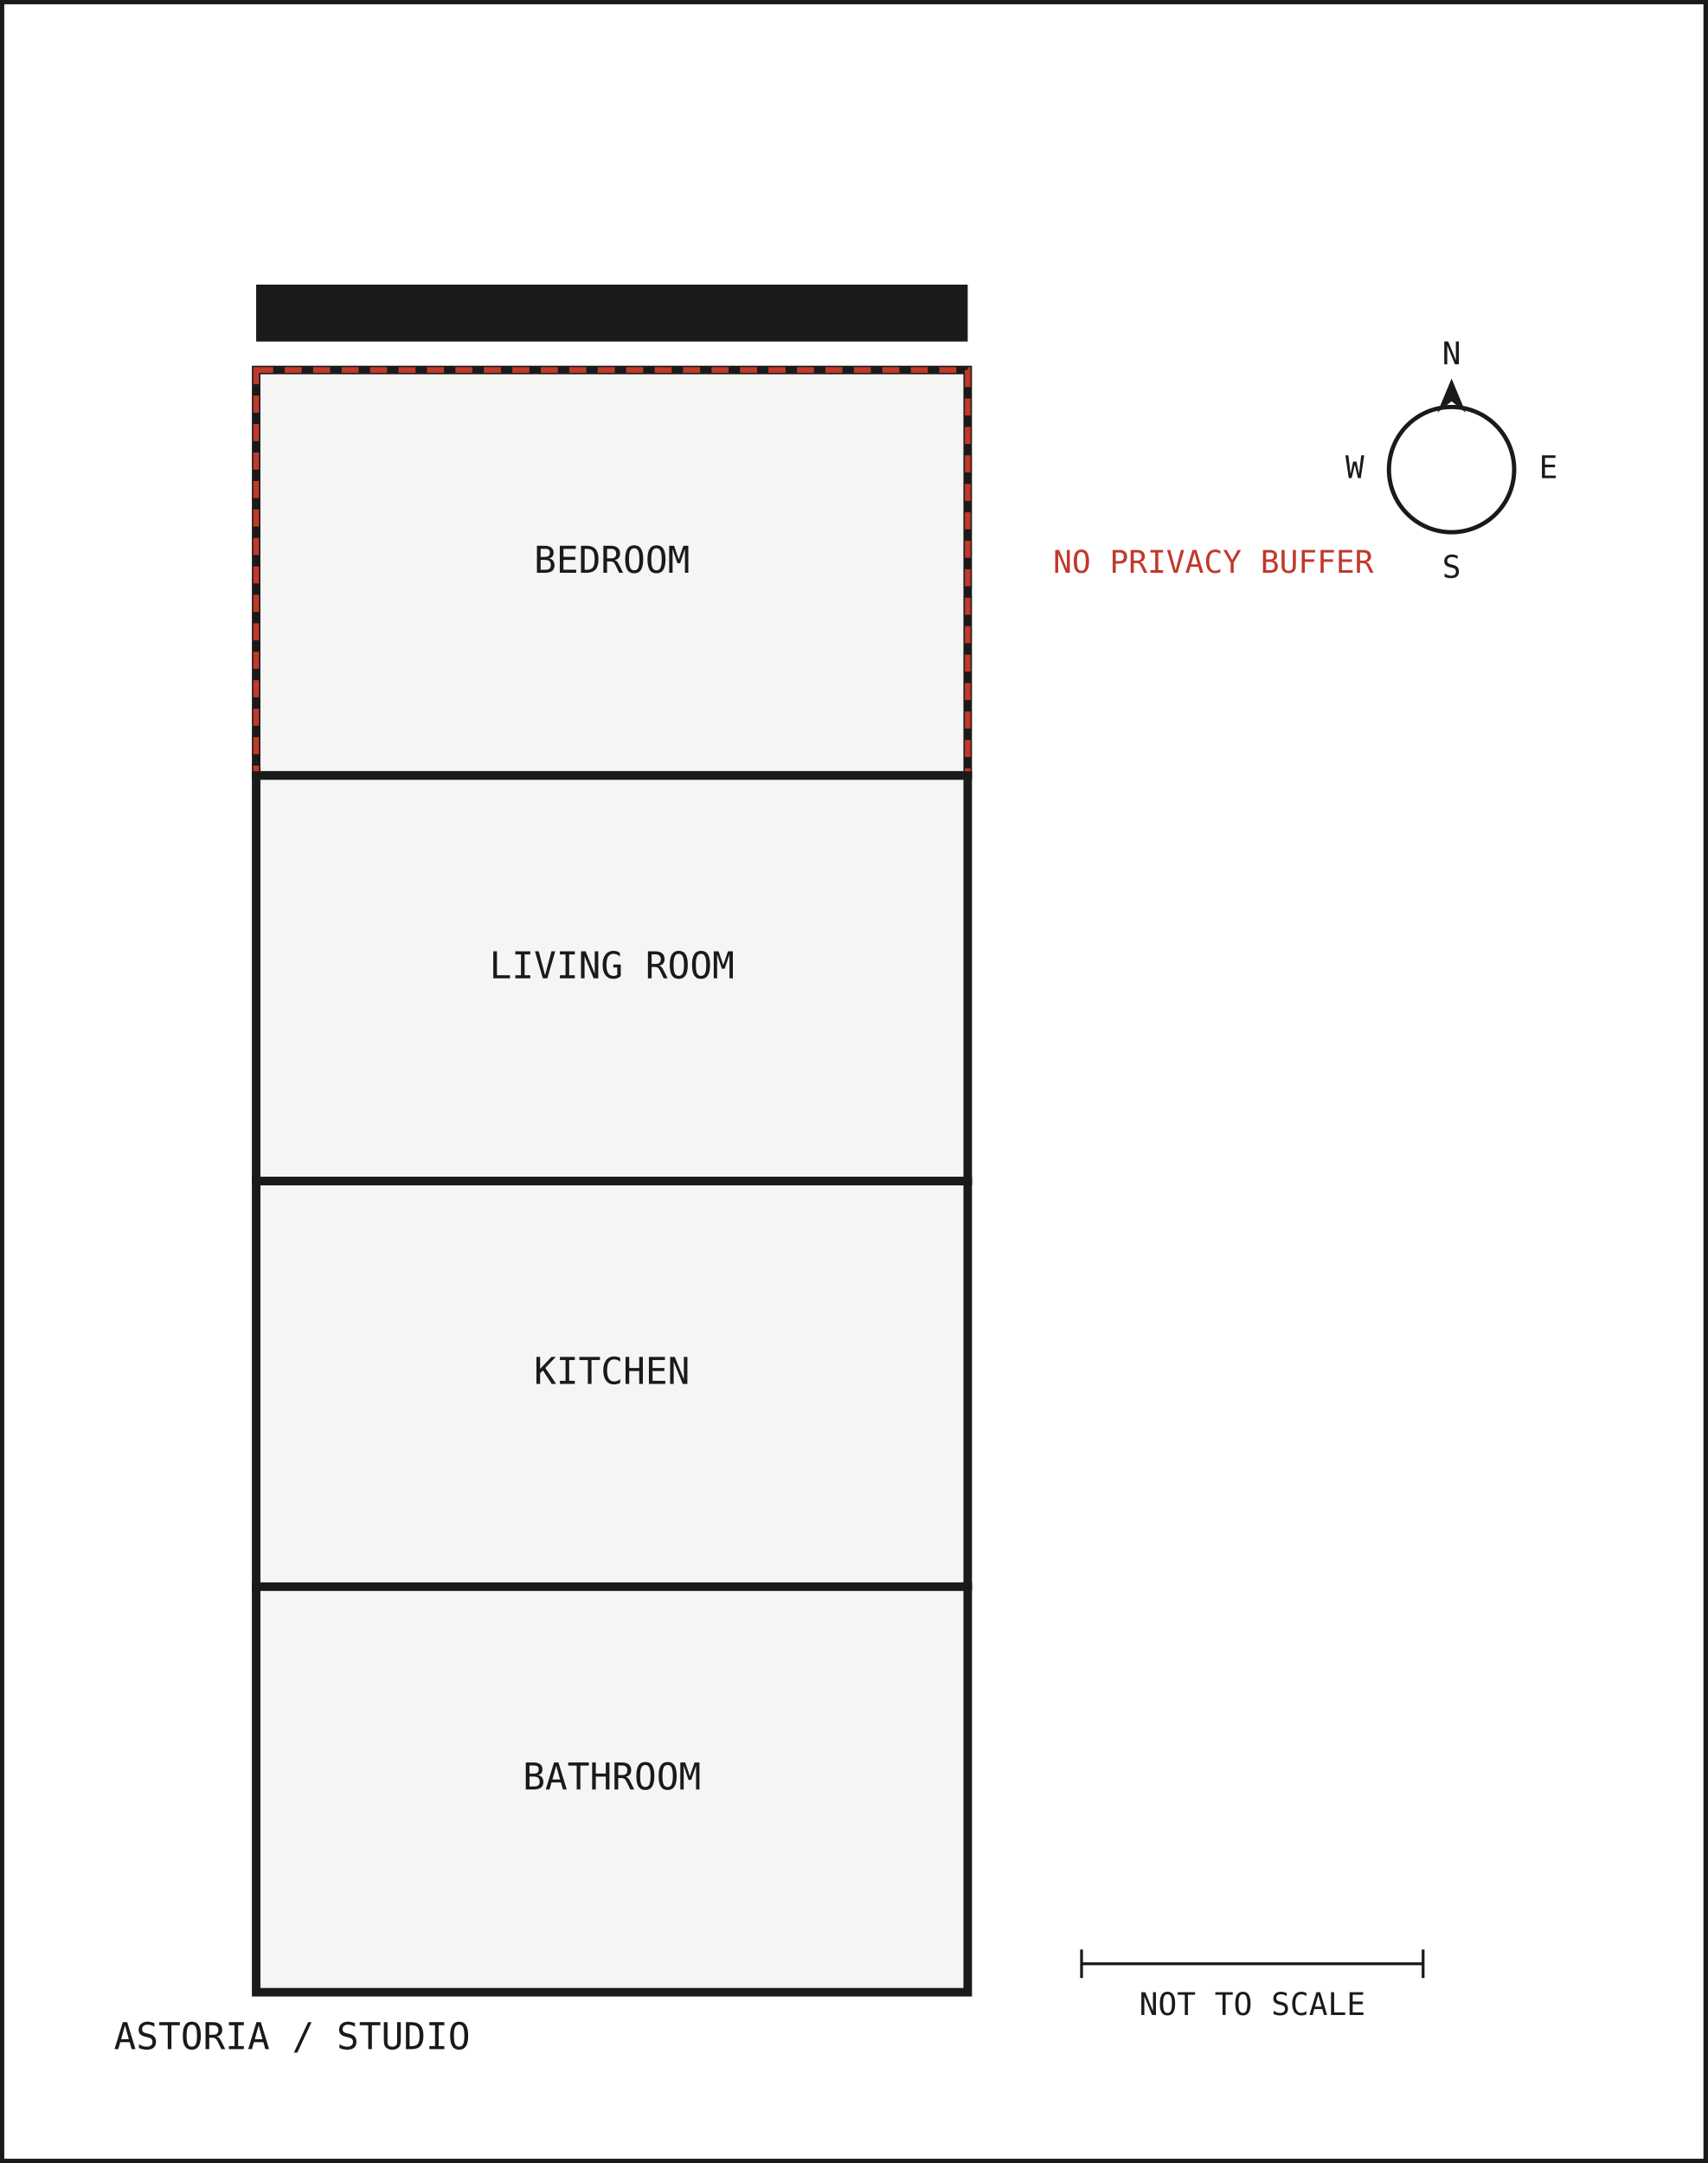
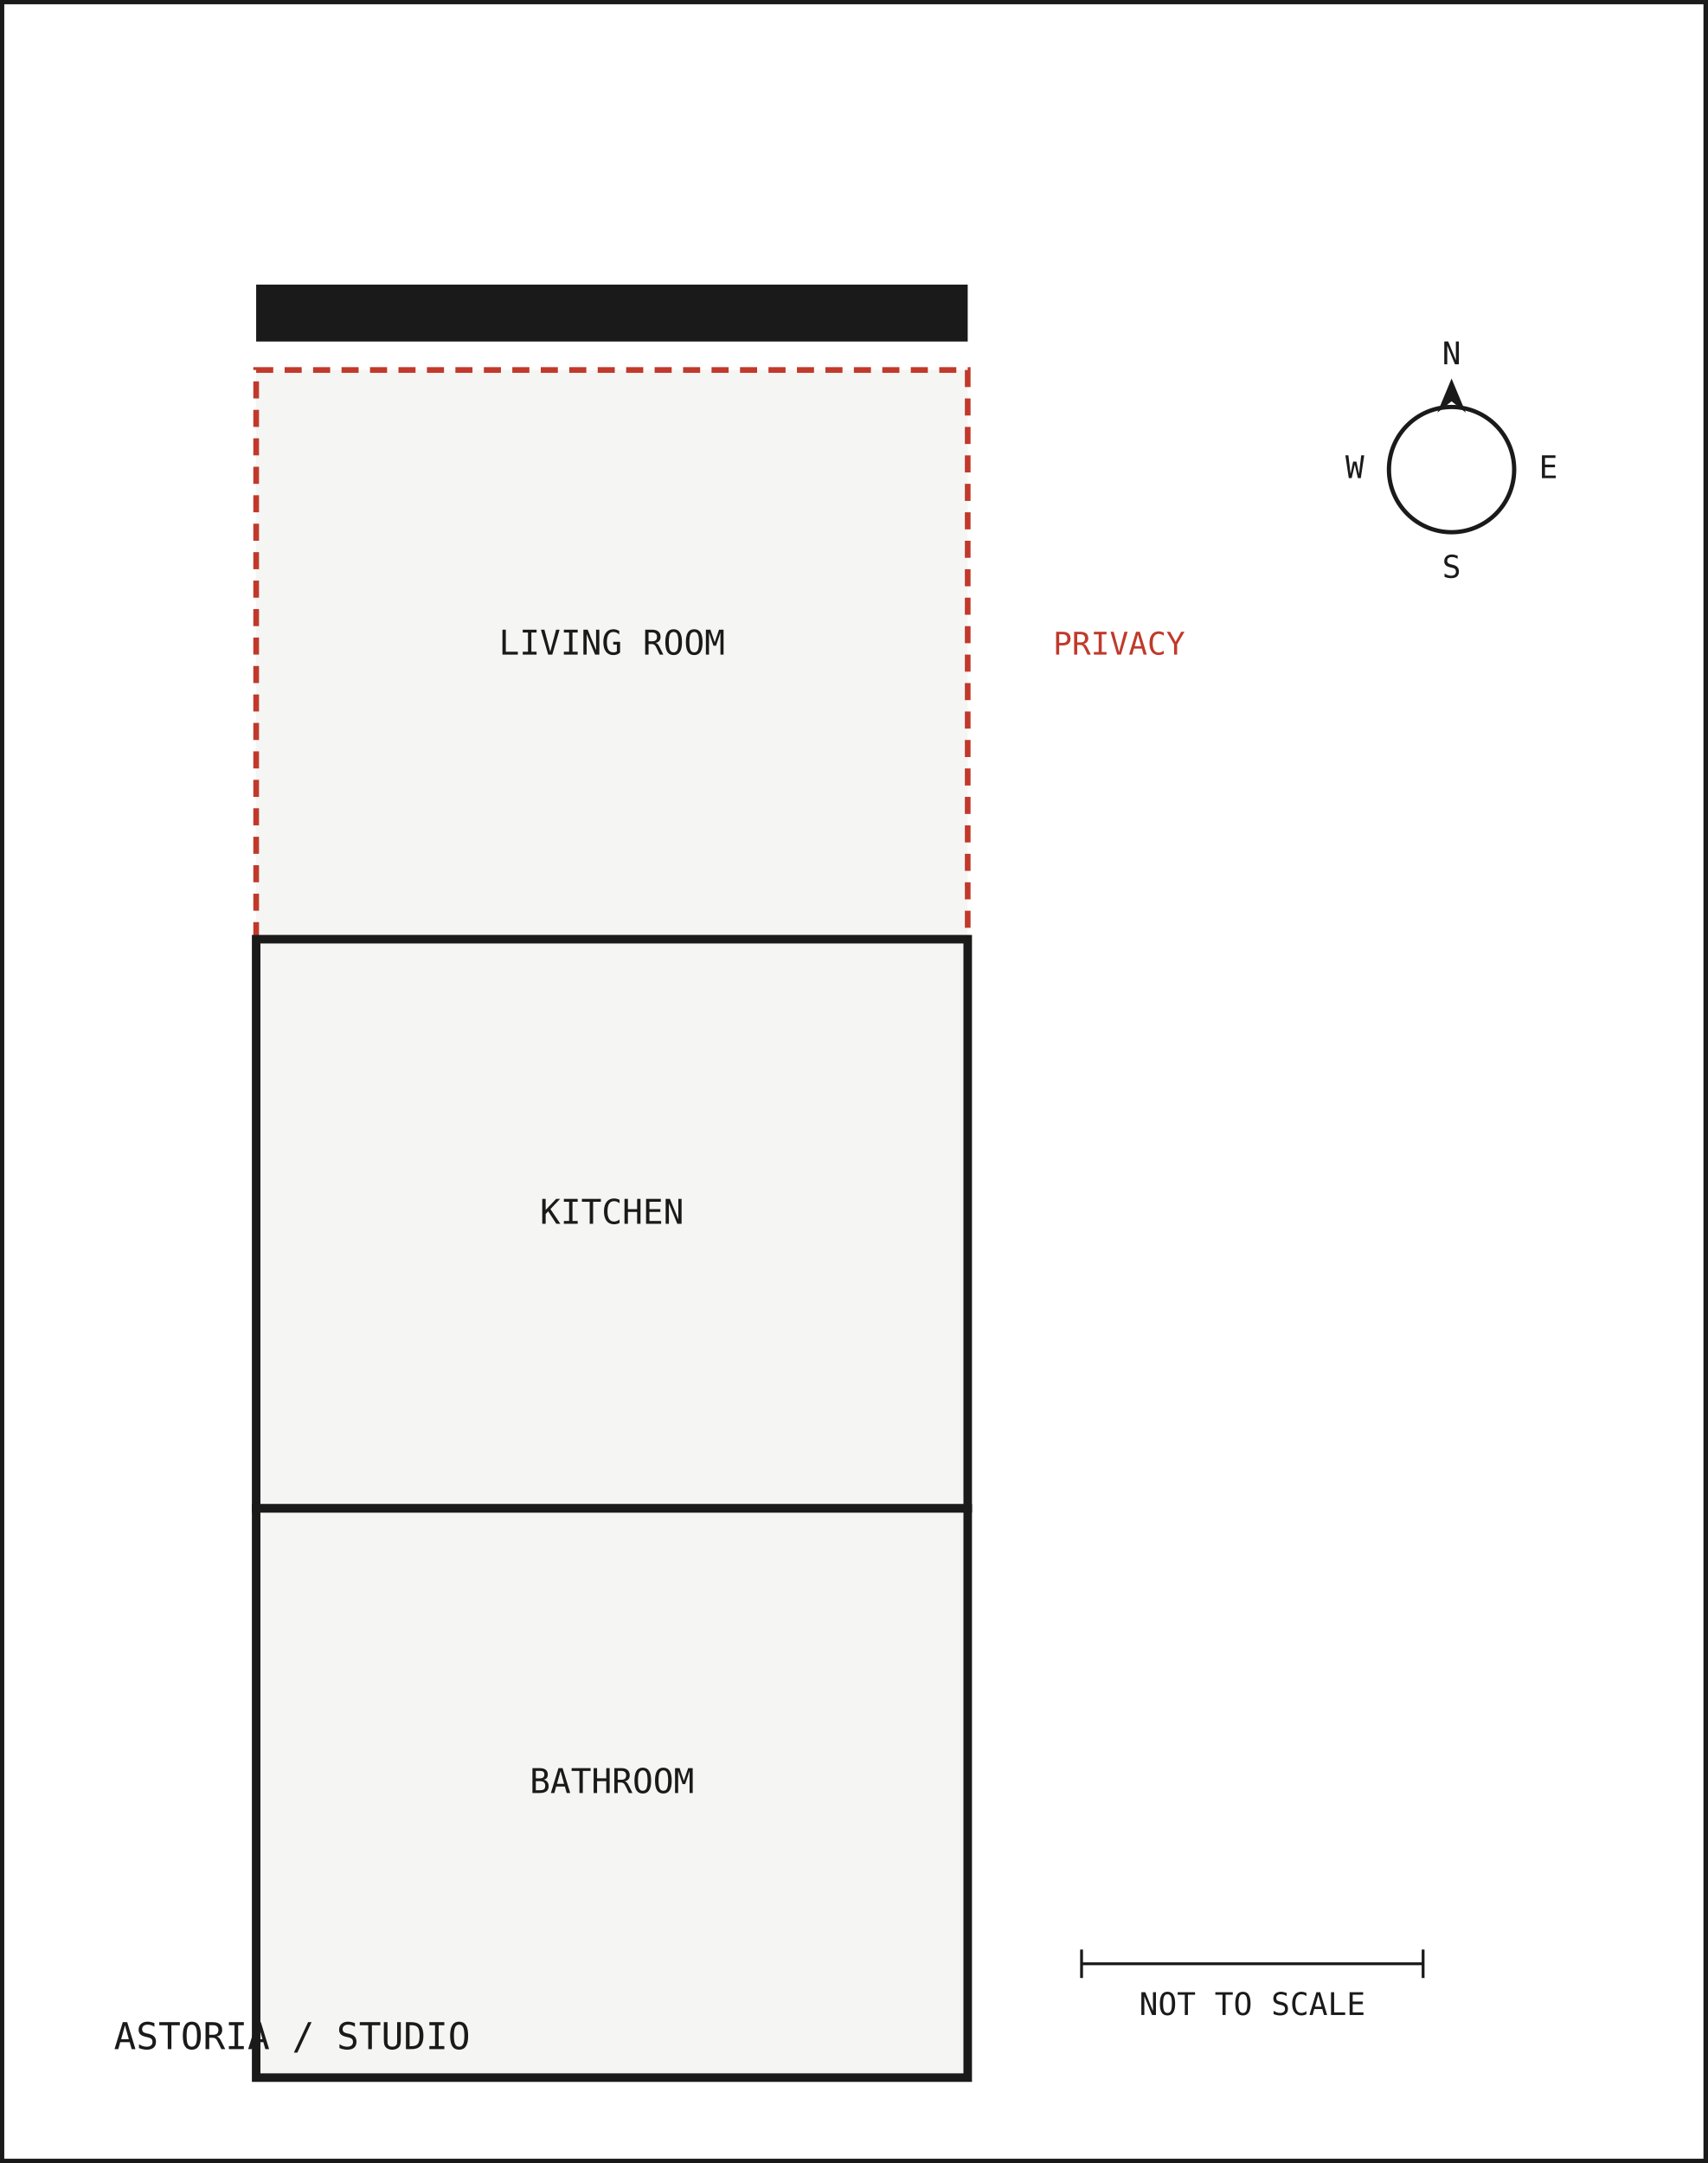
<svg xmlns="http://www.w3.org/2000/svg" viewBox="0 0 600 760">
  <style>
    .tiny { font-family: monospace; font-size: 11px; fill: #1A1A1A; }
-     .roomlabel { font-family: monospace; font-size: 13px; fill: #1A1A1A; }
+     .roomlabel { font-family: monospace; font-size: 12px; fill: #1A1A1A; }
    .small { font-family: monospace; font-size: 13px; fill: #1A1A1A; }
    .callout { font-family: monospace; font-size: 11px; fill: #C0392B; }
    .thin { stroke: #1A1A1A; stroke-width: 1; }
  </style>
  <rect x="0" y="0" width="600" height="760" fill="#FFFFFF" stroke="#1A1A1A" stroke-width="3" />
  <rect x="90" y="100" width="250" height="20" fill="#1A1A1A" />
  <text x="215" y="115" class="tiny" fill="#FFFFFF" text-anchor="middle">FRONT DOOR</text>
-   <rect x="90" y="130" width="250" height="142.5" fill="#F5F5F3" stroke="#1A1A1A" stroke-width="3" />
-   <text x="215" y="201.25" class="roomlabel" text-anchor="middle">BEDROOM</text>
-   <rect x="90" y="130" width="250" height="142.5" fill="none" stroke="#C0392B" stroke-width="2" stroke-dasharray="6,4" />
-   <text x="370" y="201.25" class="callout" text-anchor="start">NO PRIVACY BUFFER</text>
-   <rect x="90" y="272.5" width="250" height="142.5" fill="#F5F5F3" stroke="#1A1A1A" stroke-width="3" />
-   <text x="215" y="343.75" class="roomlabel" text-anchor="middle">LIVING ROOM</text>
-   <rect x="90" y="415" width="250" height="142.5" fill="#F5F5F3" stroke="#1A1A1A" stroke-width="3" />
-   <text x="215" y="486.25" class="roomlabel" text-anchor="middle">KITCHEN</text>
-   <rect x="90" y="557.5" width="250" height="142.5" fill="#F5F5F3" stroke="#1A1A1A" stroke-width="3" />
-   <text x="215" y="628.75" class="roomlabel" text-anchor="middle">BATHROOM</text>
+   <rect x="90" y="130" width="250" height="200" fill="#F5F5F3" stroke="#C0392B" stroke-width="2" stroke-dasharray="6,4" />
+   <text x="215" y="230" class="roomlabel" text-anchor="middle">LIVING ROOM</text>
+   <text x="370" y="230" class="callout">PRIVACY</text>
+   <rect x="90" y="330" width="250" height="200" fill="#F5F5F3" stroke="#1A1A1A" stroke-width="3" />
+   <text x="215" y="430" class="roomlabel" text-anchor="middle">KITCHEN</text>
+   <rect x="90" y="530" width="250" height="200" fill="#F5F5F3" stroke="#1A1A1A" stroke-width="3" />
+   <text x="215" y="630" class="roomlabel" text-anchor="middle">BATHROOM</text>
  <g transform="translate(510,165)">
    <path d="M0 -32 L5 -20 L0 -24 L-5 -20 Z" fill="#1A1A1A" />
    <text x="0" y="-37" class="tiny" text-anchor="middle">N</text>
    <text x="34" y="3" class="tiny" text-anchor="middle">E</text>
    <text x="0" y="38" class="tiny" text-anchor="middle">S</text>
    <text x="-34" y="3" class="tiny" text-anchor="middle">W</text>
    <circle r="22" fill="none" stroke="#1A1A1A" stroke-width="1.5" />
  </g>
  <g transform="translate(380,690)">
    <line x1="0" y1="0" x2="120" y2="0" class="thin" />
    <line x1="0" y1="-5" x2="0" y2="5" class="thin" />
    <line x1="120" y1="-5" x2="120" y2="5" class="thin" />
    <text x="60" y="18" class="tiny" text-anchor="middle">NOT TO SCALE</text>
  </g>
  <text x="40" y="720" class="small">ASTORIA / STUDIO</text>
</svg>
